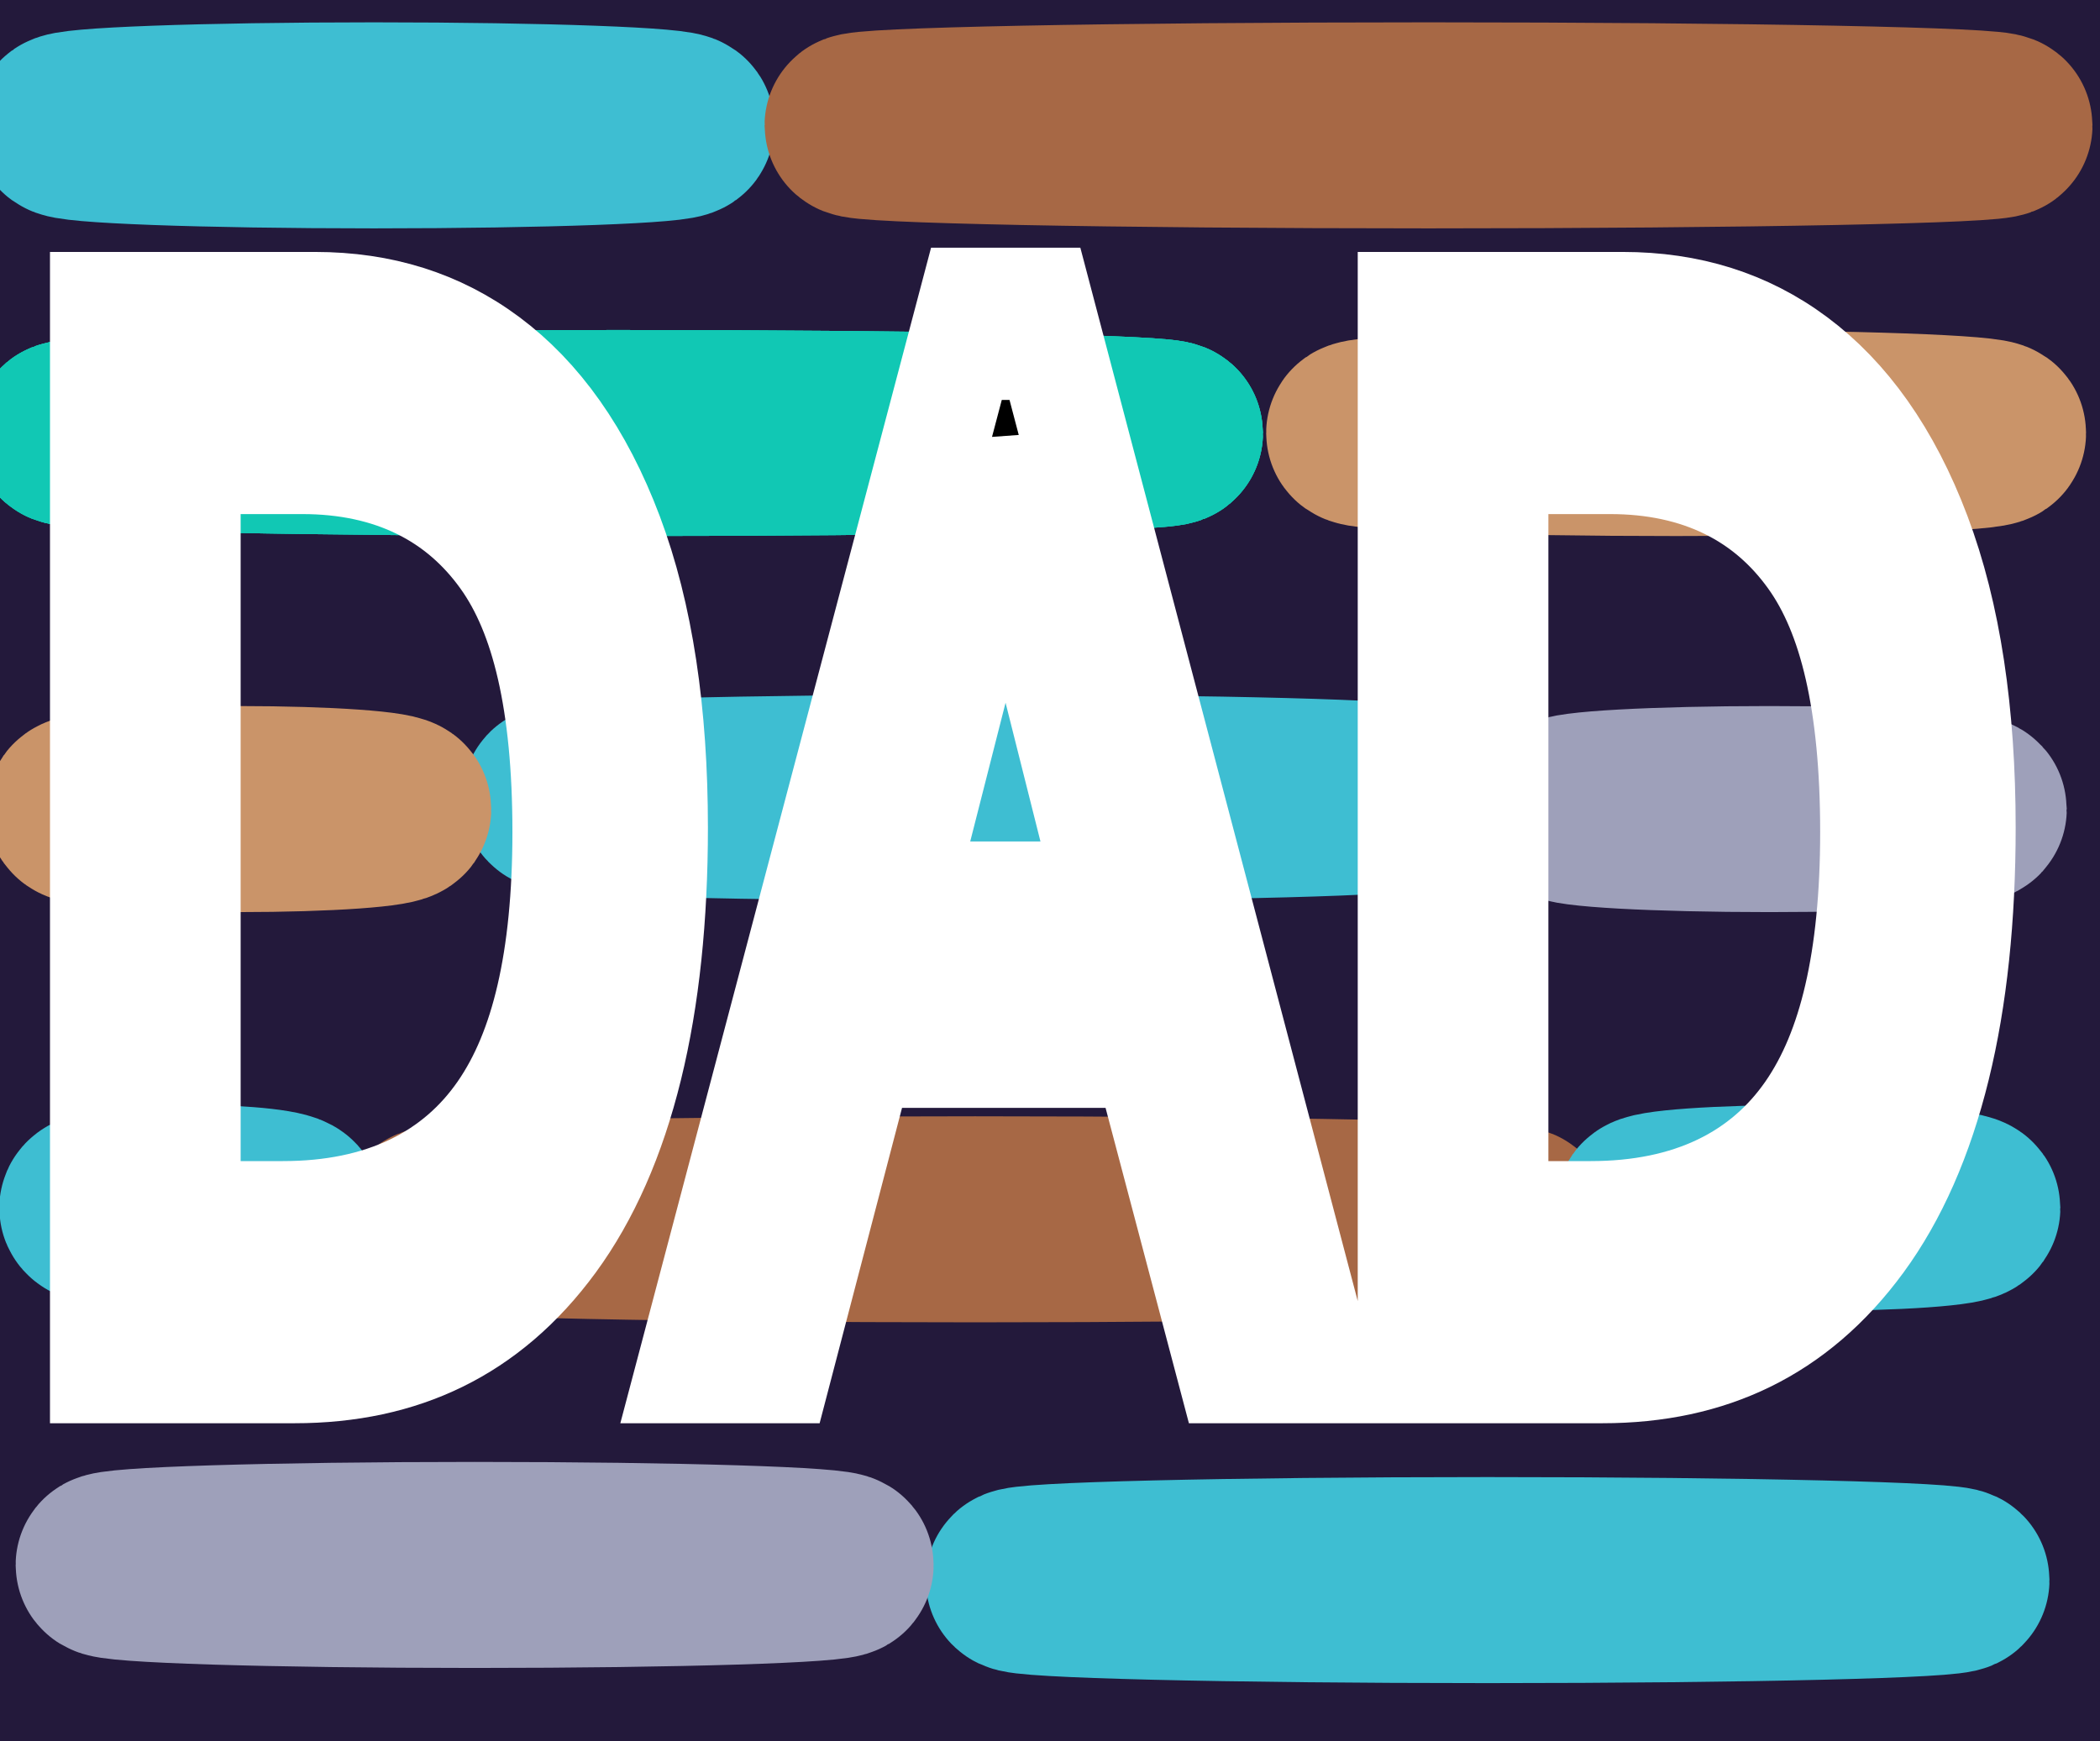
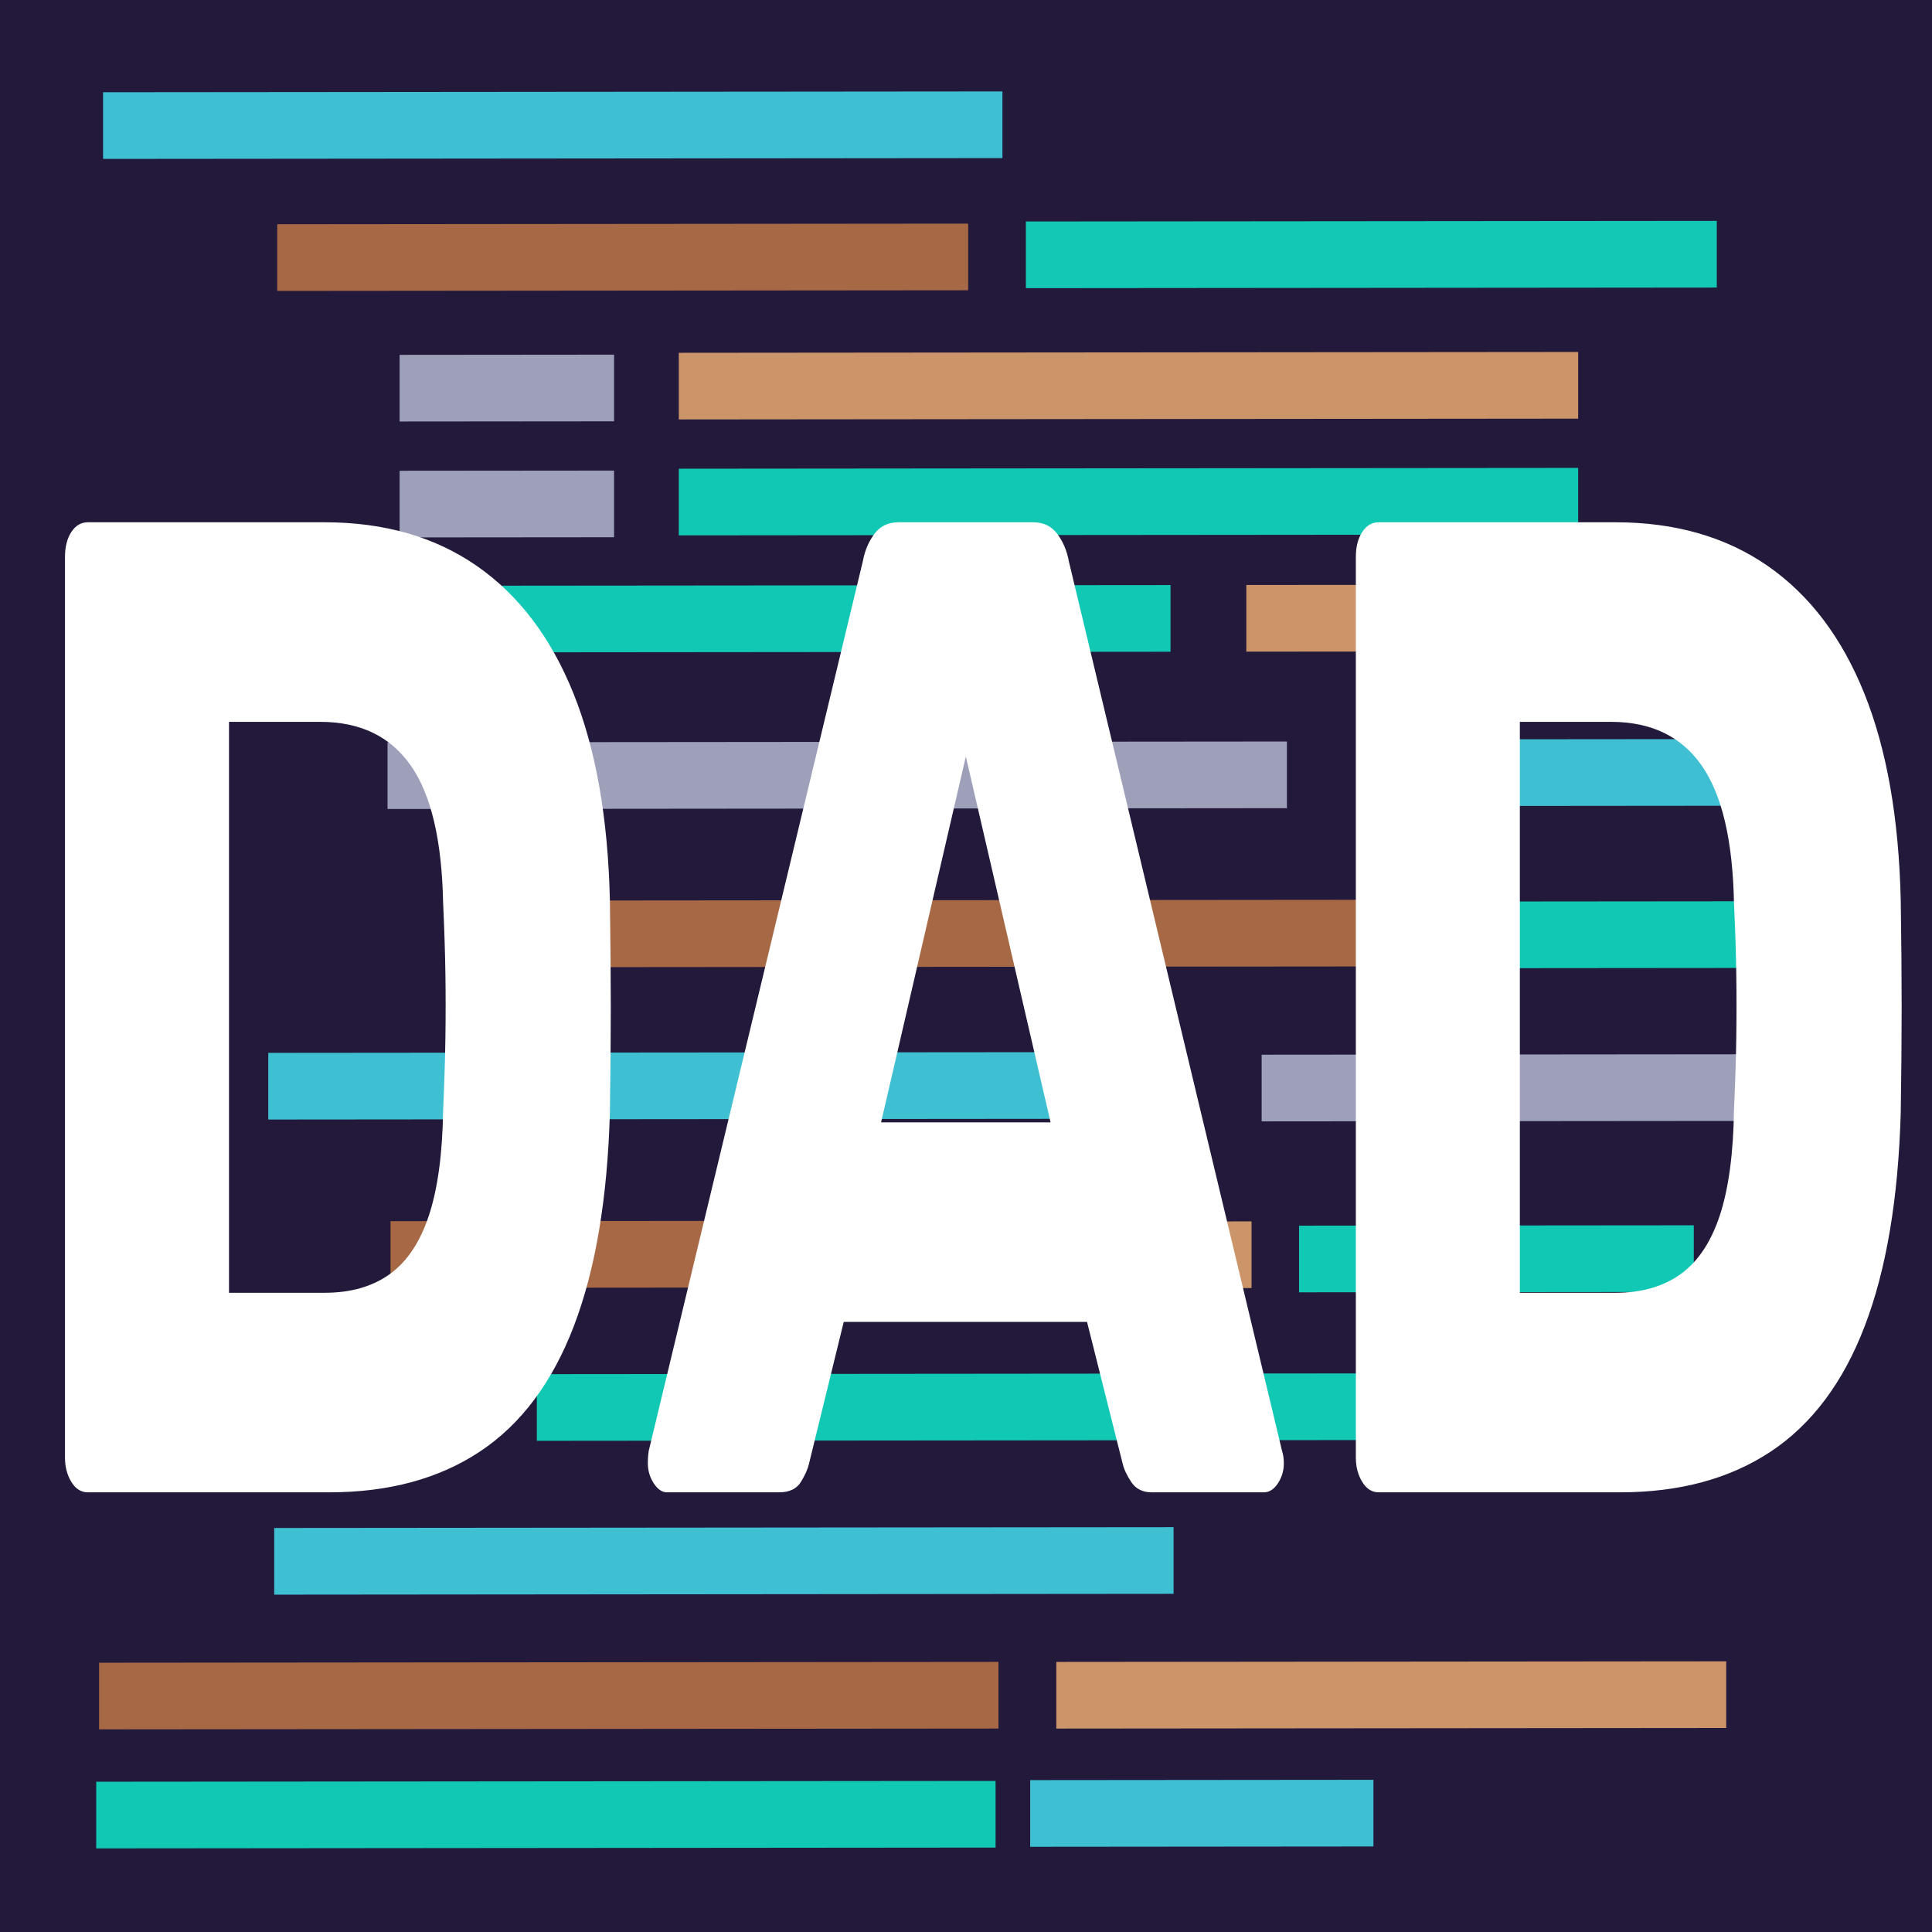
- <svg xmlns="http://www.w3.org/2000/svg" width="275" height="228">
-   <g>
-     <rect id="svg_7" height="45" width="159.109" y="75.5" x="52.601" fill-opacity="0" stroke-width="99" fill="#9ea0ba" stroke="#23193b" />
-     <rect id="svg_5" height="95" width="110.586" y="156.5" x="80.247" fill-opacity="0" stroke-width="99" fill="#9ea0ba" stroke="#23193b" />
-     <rect id="svg_4" height="275" width="217.787" y="46.5" x="26.647" fill-opacity="0" stroke-width="99" fill="#9ea0ba" stroke="#23193b" />
-     <ellipse fill="none" stroke-width="24" cx="128.542" cy="104.478" id="svg_35" rx="56.001" ry="1.493" stroke="#3ebed2" />
-     <ellipse fill="none" stroke-width="24" cx="48.963" cy="16.418" id="svg_20" rx="40.421" ry="1.493" stroke="#3ebed2" />
-     <ellipse fill="none" stroke-width="24" cx="187.069" cy="16.418" id="svg_26" rx="74.948" ry="1.493" stroke="#a76845" />
-     <ellipse fill="none" stroke-width="24" cx="80.963" cy="56.716" id="svg_27" rx="72.422" ry="1.493" stroke="#11c8b4" />
-     <ellipse fill="none" stroke-width="24" cx="219.49" cy="56.716" id="svg_28" rx="41.685" ry="1.493" stroke="#23193b" />
-     <ellipse fill="none" stroke-width="24" cx="27.91" cy="302.985" id="svg_30" rx="21.053" ry="1.493" stroke="#3ebed2" />
-     <ellipse fill="none" stroke-width="24" cx="78.858" cy="349.254" id="svg_31" rx="71.159" ry="1.493" stroke="#a76845" />
-     <ellipse fill="none" stroke-width="24" cx="195.49" cy="302.985" id="svg_32" rx="64.843" ry="1.493" stroke="#11c8b4" />
-     <ellipse fill="none" stroke-width="24" cx="89.384" cy="304.478" id="svg_33" rx="20.211" ry="1.493" stroke="#ca9469" />
-     <ellipse fill="none" stroke-width="24" cx="214.438" cy="349.254" id="svg_34" rx="45.053" ry="1.493" stroke="#9ea0ba" />
-     <ellipse fill="none" stroke-width="24" cx="31.278" cy="105.97" id="svg_36" rx="21.053" ry="1.493" stroke="#ca9469" />
-     <ellipse fill="none" stroke-width="24" cx="231.701" cy="105.97" id="svg_37" rx="26.948" ry="1.493" stroke="#9ea0ba" />
-     <ellipse fill="none" stroke-width="24" cx="78.858" cy="349.254" id="svg_38" rx="71.159" ry="1.493" stroke="#a76845" />
-     <ellipse fill="none" stroke-width="24" cx="127.7" cy="159.701" id="svg_39" rx="71.159" ry="1.493" stroke="#a76845" />
-     <ellipse fill="none" stroke-width="24" cx="24.962" cy="158.209" id="svg_40" rx="13.053" ry="1.493" stroke="#3ebed2" />
-     <ellipse fill="none" stroke-width="24" cx="27.91" cy="302.985" id="svg_41" rx="21.053" ry="1.493" stroke="#3ebed2" />
-     <ellipse fill="none" stroke-width="24" cx="80.963" cy="56.716" id="svg_44" rx="72.422" ry="1.493" stroke="#11c8b4" />
-     <ellipse fill="none" stroke-width="24" cx="219.49" cy="56.716" id="svg_45" rx="41.685" ry="1.493" stroke="#23193b" />
-     <ellipse fill="none" stroke-width="24" cx="80.963" cy="56.716" id="svg_46" rx="72.422" ry="1.493" stroke="#11c8b4" />
-     <ellipse fill="none" stroke-width="24" cx="219.49" cy="56.716" id="svg_47" rx="41.685" ry="1.493" stroke="#ca9469" />
-     <ellipse fill="none" stroke-width="24" cx="236.754" cy="158.209" id="svg_48" rx="21.053" ry="1.493" stroke="#3ebed2" />
-     <ellipse fill="none" stroke-width="24" cx="194.804" cy="206.955" id="svg_54" rx="61.58" ry="1.493" stroke="#3ebed2" />
-     <ellipse fill="none" stroke-width="24" cx="129.384" cy="255.224" id="svg_56" rx="56.001" ry="1.493" stroke="#3ebed2" />
-     <ellipse fill="none" stroke-width="24" cx="32.684" cy="256.716" id="svg_57" rx="21.053" ry="1.493" stroke="#ca9469" />
-     <ellipse fill="none" stroke-width="24" cx="232.543" cy="256.716" id="svg_58" rx="26.948" ry="1.493" stroke="#9ea0ba" />
-     <ellipse fill="none" stroke-width="24" cx="62.154" cy="204.97" id="svg_1" rx="48.106" ry="1.493" stroke="#9ea0ba" />
-     <text fill="#000000" stroke-width="24" y="221.091" id="svg_6" font-size="225" font-family="sans-serif" text-anchor="start" xml:space="preserve" x="1.772" transform="matrix(0.564216 0 0 0.8308 0 -7.24389)" stroke="#ffffff">DAD</text>
-   </g>
+ <svg xmlns="http://www.w3.org/2000/svg" viewBox="196.748 25.975 150 150">
+   <rect x="196.748" y="25.975" width="150" height="150" style="paint-order: fill; stroke: rgb(35, 25, 59); stroke-miterlimit: 3.7; fill: rgb(35, 25, 59);" transform="matrix(1, 0, 0, 1, 7.105427357601002e-15, 0)" />
+   <rect x="20" y="75" width="69.827" height="5.176" style="stroke: rgb(0, 0, 0); fill: rgb(63, 191, 210); stroke-width: 0px;" transform="matrix(1, -0.000897, 0, 1, 184.75, -41.84541)" />
+   <rect x="16" y="75" width="53.643" height="5.176" style="stroke: rgb(0, 0, 0); stroke-width: 0px; fill: rgb(167, 104, 69);" transform="matrix(1, -0.000897, 0, 1, 202.2727, -31.60098)" />
+   <rect x="5.043" y="75" width="16.65" height="5.176" style="stroke: rgb(0, 0, 0); stroke-width: 0px; fill: rgb(158, 160, 186);" transform="matrix(1, -0.000897, 0, 1, 222.7306, -21.46992)" />
+   <rect x="5.043" y="84" width="16.65" height="5.176" style="stroke: rgb(0, 0, 0); stroke-width: 0px; fill: rgb(158, 160, 186);" transform="matrix(1, -0.000897, 0, 1, 222.7306, -21.46992)" />
+   <rect x="20" y="75" width="69.827" height="5.176" style="stroke: rgb(0, 0, 0); stroke-width: 0px; fill: rgb(17, 200, 180);" transform="matrix(1, -0.000897, 0, 1, 197.801, -3.519571)" />
+   <rect x="20" y="75" width="69.827" height="5.176" style="stroke: rgb(0, 0, 0); stroke-width: 0px; fill: rgb(158, 160, 186);" transform="matrix(1, -0.000897, 0, 1, 206.8368, 8.626517)" />
+   <rect x="20" y="75" width="69.827" height="5.176" style="stroke: rgb(0, 0, 0); stroke-width: 0px; fill: rgb(167, 104, 69);" transform="matrix(1, -0.000897, 0, 1, 218.4956, 20.91039)" />
+   <rect x="20" y="75" width="69.827" height="5.176" style="stroke: rgb(0, 0, 0); fill: rgb(63, 191, 210); stroke-width: 0px;" transform="matrix(1, -0.000897, 0, 1, 197.5761, 32.73691)" />
+   <rect x="9.283" y="75" width="30.647" height="5.176" style="stroke: rgb(0, 0, 0); stroke-width: 0px; fill: rgb(167, 104, 69);" transform="matrix(1, -0.000897, 0, 1, 217.7847, 45.79545)" />
+   <rect x="20" y="75" width="69.827" height="5.176" style="stroke: rgb(0, 0, 0); stroke-width: 0px; fill: rgb(17, 200, 180);" transform="matrix(1, -0.000897, 0, 1, 218.4267, 57.68129)" />
+   <rect x="20" y="75" width="69.827" height="5.176" style="stroke: rgb(0, 0, 0); fill: rgb(63, 191, 210); stroke-width: 0px;" transform="matrix(1, -0.000897, 0, 1, 198.0374, 69.62496)" />
+   <rect x="20" y="75" width="69.827" height="5.176" style="stroke: rgb(0, 0, 0); stroke-width: 0px; fill: rgb(167, 104, 69);" transform="matrix(1, -0.000897, 0, 1, 184.4415, 80.08479)" />
+   <rect x="20" y="75" width="69.827" height="5.176" style="stroke: rgb(0, 0, 0); stroke-width: 0px; fill: rgb(17, 200, 180);" transform="matrix(1, -0.000897, 0, 1, 184.2175, 89.32563)" />
+   <rect x="16.249" y="75" width="53.643" height="5.176" style="stroke: rgb(0, 0, 0); stroke-width: 0px; fill: rgb(19, 200, 180);" transform="matrix(1, -0.000897, 0, 1, 260.1473, -31.81262)" />
+   <rect x="20" y="71.2" width="69.827" height="5.176" style="stroke: rgb(0, 0, 0); stroke-width: 0px; fill: rgb(203, 148, 105);" transform="matrix(1, -0.000897, 0, 1, 229.449, -17.81687)" />
+   <rect x="20" y="80.2" width="69.827" height="5.176" style="stroke: rgb(0, 0, 0); stroke-width: 0px; fill: rgb(17, 200, 180);" transform="matrix(1, -0.000897, 0, 1, 229.449, -17.81687)" />
+   <rect x="5.043" y="78.6" width="16.65" height="5.176" style="stroke: rgb(0, 0, 0); stroke-width: 0px; fill: rgb(203, 148, 105);" transform="matrix(1, -0.000897, 0, 1, 288.4681, -7.202786)" />
+   <rect x="10.901" y="67.3" width="35.988" height="5.176" style="stroke: rgb(0, 0, 0); fill: rgb(63, 191, 210); stroke-width: 0px;" transform="matrix(1, -0.000897, 0, 1, 292.6513, 16.09221)" />
+   <rect x="8.016" y="67.3" width="26.463" height="5.176" style="stroke: rgb(0, 0, 0); stroke-width: 0px; fill: rgb(17, 200, 180);" transform="matrix(1, -0.000897, 0, 1, 304.8182, 28.6754)" />
+   <rect x="13.482" y="75" width="44.51" height="5.176" style="stroke: rgb(0, 0, 0); stroke-width: 0px; fill: rgb(158, 160, 186);" transform="matrix(1, -0.000897, 0, 1, 281.2199, 32.87391)" />
+   <rect x="9.283" y="75" width="30.647" height="5.176" style="stroke: rgb(0, 0, 0); stroke-width: 0px; fill: rgb(203, 148, 105);" transform="matrix(1, -0.000897, 0, 1, 253.988, 45.83957)" />
+   <rect x="9.283" y="75" width="30.647" height="5.176" style="stroke: rgb(0, 0, 0); stroke-width: 0px; fill: rgb(17, 200, 180);" transform="matrix(1, -0.000897, 0, 1, 288.323, 46.14248)" />
+   <rect x="15.755" y="74.8" width="52.012" height="5.176" style="stroke: rgb(0, 0, 0); stroke-width: 0px; fill: rgb(203, 148, 105);" transform="matrix(1, -0.000897, 0, 1, 263.004, 80.21986)" />
+   <rect x="8.073" y="69.2" width="26.65" height="5.176" style="stroke: rgb(0, 0, 0); fill: rgb(63, 191, 210); stroke-width: 0px;" transform="matrix(1, -0.000897, 0, 1, 268.6584, 94.98973)" />
+   <path d="M 203.563 141.839 C 203.044 141.839 202.619 141.57 202.288 141.032 C 201.959 140.494 201.794 139.866 201.794 139.149 L 201.794 69.215 C 201.794 68.425 201.959 67.781 202.288 67.278 C 202.619 66.776 203.044 66.525 203.563 66.525 L 221.956 66.525 C 226.579 66.525 230.516 67.656 233.769 69.914 C 237.024 72.175 239.524 75.474 241.27 79.811 C 243.014 84.151 243.957 89.515 244.1 95.898 C 244.146 99.054 244.17 101.814 244.17 104.182 C 244.17 106.549 244.146 109.274 244.1 112.358 C 243.911 119.029 242.978 124.553 241.304 128.928 C 239.631 133.303 237.202 136.55 234.019 138.666 C 230.836 140.782 226.932 141.839 222.309 141.839 L 203.563 141.839 Z M 214.528 126.346 L 221.956 126.346 C 223.984 126.346 225.671 125.861 227.014 124.894 C 228.358 123.925 229.372 122.401 230.055 120.321 C 230.74 118.239 231.106 115.515 231.153 112.144 C 231.246 110.064 231.305 108.199 231.329 106.547 C 231.353 104.899 231.353 103.25 231.329 101.6 C 231.305 99.95 231.246 98.122 231.153 96.113 C 231.059 91.234 230.222 87.666 228.64 85.41 C 227.061 83.149 224.714 82.019 221.603 82.019 L 214.528 82.019 L 214.528 126.346 Z M 248.531 141.839 C 248.154 141.839 247.812 141.606 247.506 141.14 C 247.2 140.672 247.046 140.154 247.046 139.581 C 247.046 139.222 247.07 138.9 247.117 138.612 L 263.741 69.538 C 263.884 68.748 264.178 68.048 264.625 67.438 C 265.074 66.831 265.698 66.525 266.501 66.525 L 276.97 66.525 C 277.772 66.525 278.398 66.831 278.845 67.438 C 279.294 68.048 279.588 68.748 279.729 69.538 L 296.283 138.612 C 296.377 138.9 296.424 139.222 296.424 139.581 C 296.424 140.154 296.272 140.672 295.966 141.14 C 295.659 141.606 295.293 141.839 294.869 141.839 L 286.167 141.839 C 285.459 141.839 284.928 141.57 284.574 141.032 C 284.221 140.494 283.997 140.011 283.903 139.581 L 281.144 128.605 L 262.256 128.605 L 259.567 139.581 C 259.473 140.011 259.261 140.494 258.93 141.032 C 258.601 141.57 258.035 141.839 257.234 141.839 L 248.531 141.839 Z M 265.156 113.113 L 278.314 113.113 L 271.736 84.708 L 265.156 113.113 Z M 303.785 141.839 C 303.266 141.839 302.842 141.57 302.513 141.032 C 302.181 140.494 302.016 139.866 302.016 139.149 L 302.016 69.215 C 302.016 68.425 302.181 67.781 302.513 67.278 C 302.842 66.776 303.266 66.525 303.785 66.525 L 322.178 66.525 C 326.8 66.525 330.739 67.656 333.994 69.914 C 337.248 72.175 339.748 75.474 341.492 79.811 C 343.236 84.151 344.18 89.515 344.321 95.898 C 344.369 99.054 344.392 101.814 344.392 104.182 C 344.392 106.549 344.369 109.274 344.321 112.358 C 344.133 119.029 343.201 124.553 341.528 128.928 C 339.854 133.303 337.425 136.55 334.24 138.666 C 331.057 140.782 327.154 141.839 322.532 141.839 L 303.785 141.839 Z M 314.749 126.346 L 322.178 126.346 C 324.207 126.346 325.892 125.861 327.236 124.894 C 328.581 123.925 329.594 122.401 330.28 120.321 C 330.962 118.239 331.327 115.515 331.375 112.144 C 331.47 110.064 331.529 108.199 331.552 106.547 C 331.576 104.899 331.576 103.25 331.552 101.6 C 331.529 99.95 331.47 98.122 331.375 96.113 C 331.281 91.234 330.445 87.666 328.865 85.41 C 327.286 83.149 324.938 82.019 321.824 82.019 L 314.749 82.019 L 314.749 126.346 Z" style="fill: rgb(255, 255, 255);" transform="matrix(1, 0, 0, 1, 7.105427357601002e-15, 0)" />
</svg>
